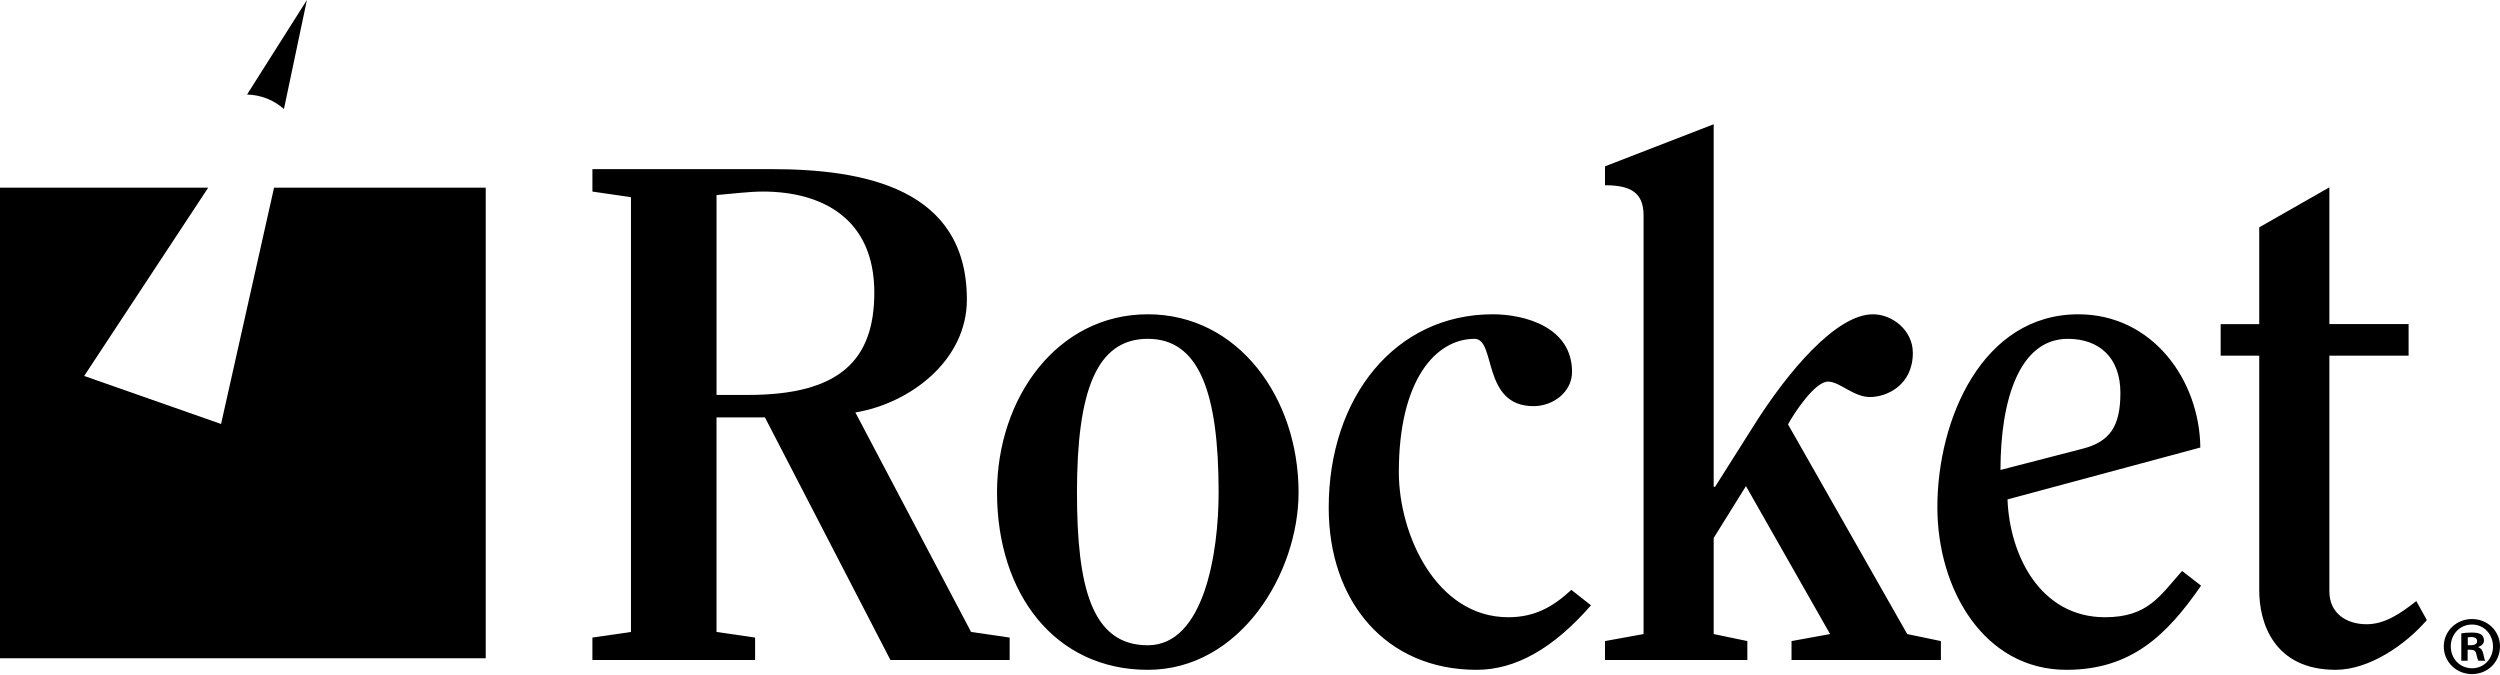
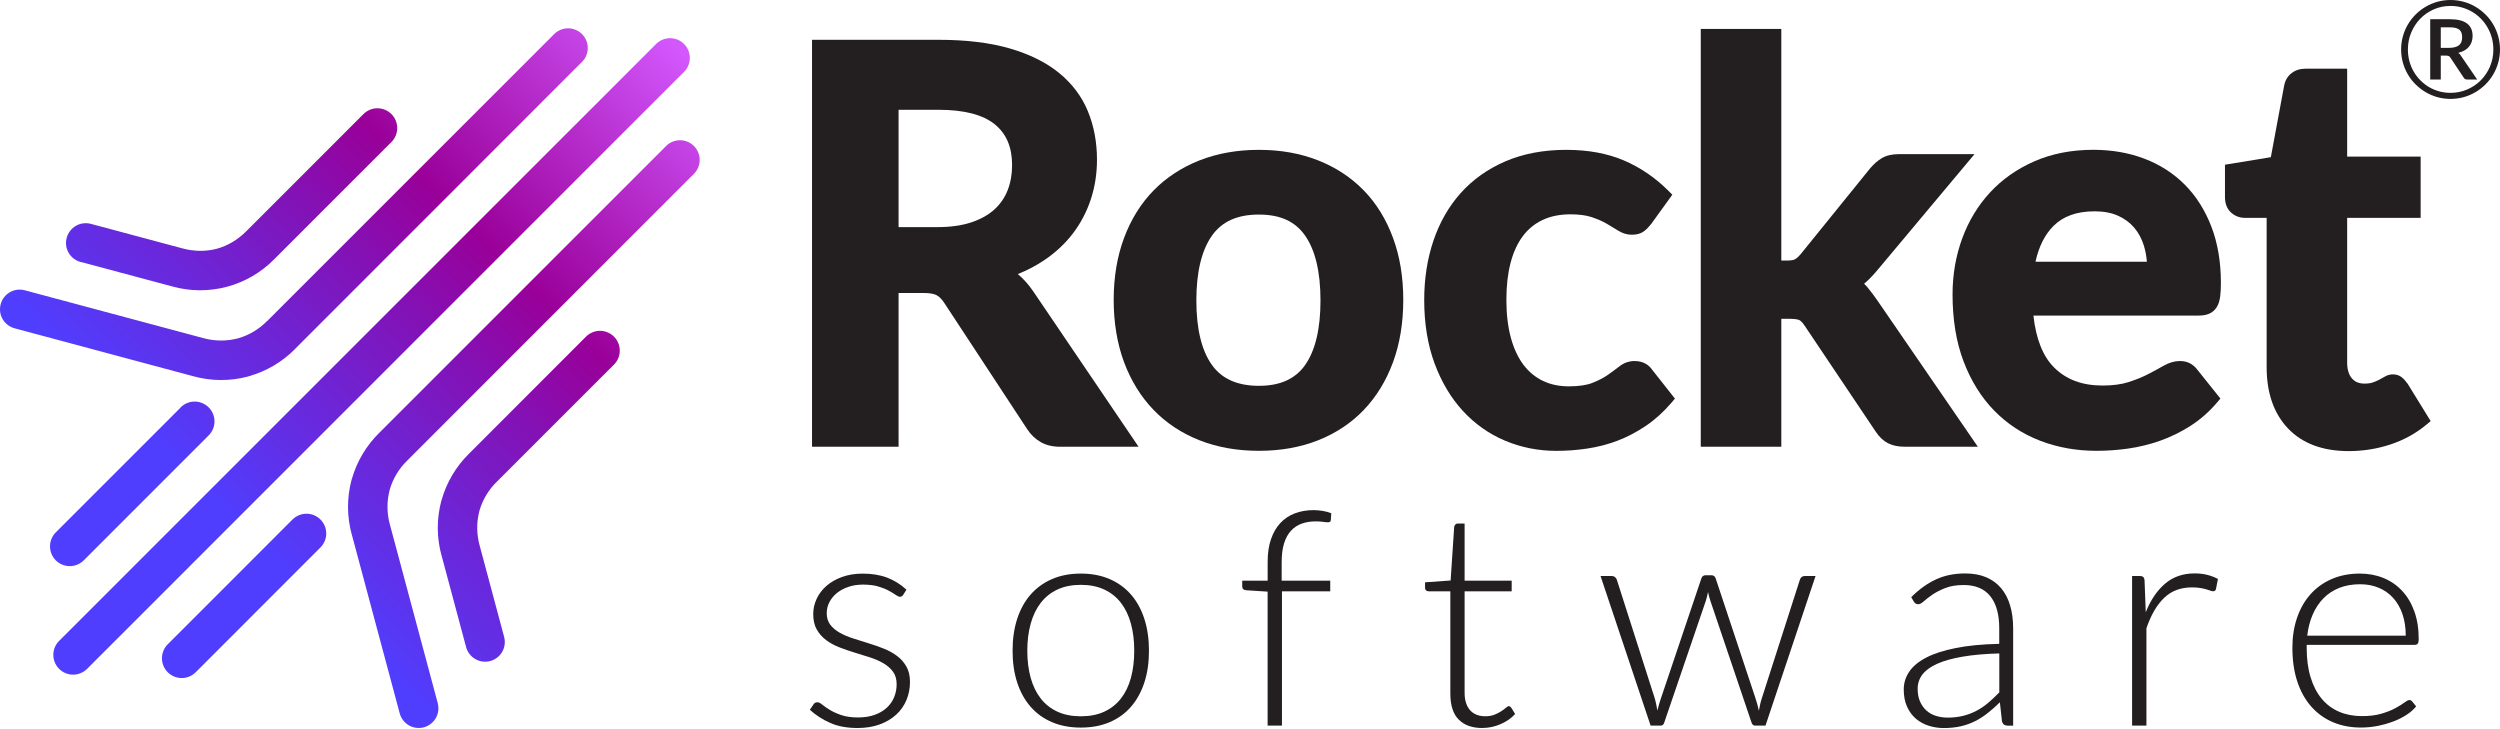
- <svg xmlns="http://www.w3.org/2000/svg" width="599.85" height="161.743" viewBox="0 0 599.85 161.743">
-   <path d="M151.397 47.31l-9.254-1.346V40.58h42.906c22.21 0 46.943 4.543 46.943 31.297 0 14.638-13.63 24.902-26.753 27.09l27.763 52.664 9.254 1.347v5.385h-28.604l-30.118-58.217h-11.61v51.486l9.254 1.347v5.385h-39.037v-5.385l9.254-1.346V47.31zm20.528 47.45h7.57c22.043 0 30.288-8.414 30.288-24.567 0-17.835-12.62-24.23-26.753-24.23-3.197 0-7.235.506-11.105.842V94.76z" />
-   <path d="M239.227 118.147c0-22.715 14.47-42.737 36.175-42.737 21.706 0 36.176 20.022 36.176 42.737 0 19.35-13.965 42.57-36.176 42.57-22.21 0-36.175-18.173-36.175-42.57zm53.17 0c0-24.062-4.712-36.85-16.995-36.85-12.283 0-16.994 12.452-16.994 36.85 0 22.715 3.534 36.68 16.994 36.68s16.994-22.04 16.994-36.68zM381.74 145.237c-9.087 10.432-18.173 15.48-27.427 15.48-21.873 0-35.503-16.49-35.503-38.868 0-26.587 15.985-46.44 39.373-46.44 7.57 0 19.013 3.028 19.013 13.797 0 4.88-4.543 8.244-9.254 8.244-12.45 0-8.918-16.15-14.134-16.15-9.254 0-18.172 9.758-18.172 31.968 0 15.144 9.086 34.83 26.248 34.83 6.226 0 10.6-2.355 15.144-6.562l4.71 3.7zM429.858 158.36v-4.542l9.254-1.683-20.19-35.503-7.74 12.45v23.053l8.076 1.683v4.543h-34.156v-4.542l9.254-1.683V51.685c0-5.553-3.197-7.235-9.254-7.235v-4.543l26.08-10.096v86.99h.336l9.255-14.638c8.244-13.124 19.854-26.753 28.604-26.753 4.71 0 9.59 3.868 9.59 9.253 0 7.74-6.225 10.6-10.263 10.6s-7.235-3.7-10.096-3.7c-3.197 0-8.244 7.74-9.59 10.263l28.603 50.31 8.077 1.683v4.542h-35.84zM481.68 119.83c.504 13.46 7.907 28.268 23.387 28.268 10.264 0 13.124-5.048 18.51-11.105l4.542 3.533c-8.246 11.947-16.827 20.19-32.307 20.19-19.687 0-30.96-19.18-30.96-39.034 0-21.033 10.77-46.27 33.82-46.27 17.835 0 29.108 15.815 29.276 31.968l-46.27 12.45zm17.834-12.116c6.73-1.682 9.255-5.384 9.255-13.46 0-8.413-5.05-12.956-12.62-12.956-11.61 0-16.153 14.64-16.153 31.465l19.517-5.05zM532.826 85.336v-7.57h9.255v-23.22l16.826-9.592v32.81h19.014v7.572h-19.014v56.535c0 5.385 4.207 7.91 8.918 7.91 4.375 0 8.076-2.525 11.946-5.554l2.524 4.543c-5.048 5.888-13.798 11.945-21.874 11.945-14.807 0-18.34-11.273-18.34-19.014V85.337h-9.254z" />
+ <svg xmlns="http://www.w3.org/2000/svg" id="Layer_1" width="707.92" height="206.15" viewBox="0 0 707.92 206.15">
+   <defs>
+     <linearGradient id="BLAST" x1="192.07" y1="-349.46" x2="21.08" y2="-520.45" gradientTransform="translate(0 -335.45) scale(1 -1)" gradientUnits="userSpaceOnUse">
+       <stop offset="0" stop-color="#d257fc" />
+       <stop offset=".15" stop-color="#b62dcc" />
+       <stop offset=".32" stop-color="#909" />
+       <stop offset=".44" stop-color="#8312b6" />
+       <stop offset=".76" stop-color="#503eff" />
+     </linearGradient>
+   </defs>
  <g>
-     <path d="M599.85 155.096c0 3.724-2.923 6.646-6.727 6.646-3.764 0-6.767-2.923-6.767-6.646 0-3.644 3.003-6.566 6.767-6.566 3.804 0 6.727 2.923 6.727 6.566zm-11.81 0c0 2.923 2.16 5.245 5.124 5.245 2.883 0 5.005-2.32 5.005-5.204 0-2.923-2.123-5.285-5.046-5.285s-5.085 2.363-5.085 5.246zm4.043 3.444h-1.52v-6.566c.6-.12 1.44-.2 2.52-.2 1.242 0 1.803.2 2.283.48.36.28.64.8.64 1.44 0 .722-.56 1.282-1.36 1.522v.08c.64.24 1 .72 1.2 1.602.2 1 .32 1.4.48 1.642h-1.64c-.2-.24-.32-.84-.522-1.602-.12-.72-.52-1.04-1.36-1.04h-.722v2.642zm.04-3.724h.72c.842 0 1.522-.28 1.522-.96 0-.602-.44-1.002-1.4-1.002-.4 0-.682.04-.842.08v1.882z" />
+     <g>
+       <path fill="#231f20" d="M288.22,77.61c2.7-1.09,5.19-2.4,7.44-3.91,3.22-2.16,5.96-4.72,8.15-7.59,2.2-2.88,3.9-6.12,5.07-9.65,1.16-3.52,1.75-7.29,1.75-11.23,0-4.95-.86-9.56-2.57-13.71-1.73-4.21-4.49-7.87-8.18-10.88-3.65-2.97-8.36-5.31-14-6.94-5.57-1.61-12.32-2.43-20.06-2.43h-35.88V126.51h24.51v-43.55h6.98c2.15,0,3.24,.34,3.77,.62,.77,.41,1.51,1.16,2.21,2.23l23.43,35.68c1.03,1.58,2.33,2.83,3.84,3.69,1.54,.88,3.4,1.33,5.52,1.33h22.21l-29.9-44.11c-1.27-1.85-2.7-3.45-4.28-4.78Zm-33.77-46.52h11.37c7.17,0,12.52,1.39,15.88,4.12,3.29,2.68,4.89,6.46,4.89,11.56,0,2.58-.42,4.97-1.26,7.1-.81,2.08-2.07,3.91-3.72,5.42-1.67,1.53-3.86,2.76-6.49,3.65-2.69,.91-5.93,1.37-9.61,1.37h-11.06V31.09Z" />
+       <path fill="#231f20" d="M386.19,53.94c-3.56-3.67-7.92-6.54-12.95-8.53-5.01-1.98-10.65-2.98-16.76-2.98s-11.77,1-16.8,2.98c-5.06,1.99-9.44,4.86-13.03,8.53-3.59,3.67-6.4,8.19-8.36,13.45-1.95,5.22-2.93,11.12-2.93,17.54s.99,12.39,2.93,17.61c1.96,5.26,4.77,9.81,8.35,13.52,3.59,3.73,7.98,6.63,13.04,8.62,5.03,1.98,10.68,2.98,16.8,2.98s11.76-1,16.76-2.98c5.04-1.99,9.4-4.89,12.96-8.62,3.56-3.72,6.34-8.27,8.27-13.53,1.92-5.22,2.89-11.14,2.89-17.61s-.97-12.31-2.89-17.53c-1.93-5.26-4.72-9.79-8.28-13.46Zm-16.65,49.47c-2.81,3.93-7.08,5.84-13.07,5.84s-10.43-1.92-13.27-5.88c-2.94-4.1-4.43-10.25-4.43-18.29s1.49-14.22,4.43-18.37c2.84-4,7.17-5.95,13.26-5.95s10.26,1.93,13.07,5.91c2.91,4.12,4.39,10.32,4.39,18.41s-1.48,14.25-4.39,18.33Z" />
+       <path fill="#231f20" d="M462.91,102.23c-1.61,0-3.07,.51-4.36,1.52-.94,.74-2.04,1.54-3.27,2.41-1.16,.81-2.62,1.57-4.36,2.26-1.64,.65-3.89,.98-6.66,.98s-5.21-.52-7.36-1.55c-2.13-1.02-3.97-2.54-5.48-4.52-1.54-2.03-2.75-4.6-3.58-7.64-.85-3.11-1.28-6.73-1.28-10.75s.39-7.4,1.17-10.44c.76-2.96,1.91-5.5,3.43-7.56,1.47-2,3.35-3.55,5.58-4.62,2.25-1.08,4.93-1.63,7.97-1.63,2.4,0,4.42,.27,5.99,.79,1.64,.55,3.07,1.17,4.24,1.85,1.26,.73,2.35,1.39,3.25,1.96,1.23,.78,2.53,1.18,3.87,1.18,1.45,0,2.62-.34,3.49-1,.67-.51,1.33-1.18,2-2.03l6-8.3-1.14-1.14c-3.7-3.7-7.93-6.58-12.58-8.57-4.66-1.99-10.14-3-16.27-3-6.44,0-12.25,1.09-17.24,3.24-5.01,2.15-9.28,5.18-12.69,8.99-3.39,3.8-6,8.35-7.74,13.53-1.73,5.13-2.6,10.76-2.6,16.75,0,6.67,.99,12.71,2.93,17.96,1.95,5.27,4.65,9.8,8.01,13.45,3.38,3.68,7.4,6.52,11.95,8.44,4.53,1.91,9.42,2.88,14.53,2.88,2.85,0,5.77-.21,8.67-.64,2.95-.43,5.85-1.18,8.6-2.22,2.77-1.05,5.48-2.47,8.06-4.21,2.59-1.75,5.03-3.96,7.24-6.54l1.01-1.18-6.38-8.09c-1.12-1.67-2.85-2.55-5-2.55Z" />
+       <path fill="#231f20" d="M529.12,81.74c-.39-.49-.81-.96-1.26-1.4,.43-.35,.85-.73,1.25-1.12,.97-.94,1.92-1.99,2.83-3.11l27.18-32.46h-21.46c-1.93,0-3.56,.39-4.83,1.16-1.15,.69-2.23,1.64-3.26,2.85l-19.63,24.25c-.81,.97-1.38,1.37-1.71,1.53-.25,.13-.87,.34-2.16,.34h-1.66V8.2h-22.81V126.51h22.81v-36.23h2.43c1.65,0,2.38,.23,2.67,.36,.25,.12,.78,.48,1.55,1.65l20.11,29.98c1,1.51,2.18,2.6,3.5,3.26,1.29,.64,2.84,.97,4.62,.97h20.77l-28.4-41.35c-.84-1.21-1.69-2.35-2.54-3.41Z" />
+       <path fill="#231f20" d="M625.48,88.87c.94-.38,1.69-1.03,2.24-1.91,.48-.77,.79-1.75,.96-2.98,.14-1.04,.21-2.33,.21-3.84,0-5.91-.9-11.26-2.67-15.89-1.78-4.67-4.31-8.68-7.51-11.91-3.21-3.24-7.08-5.73-11.5-7.41-4.39-1.67-9.24-2.51-14.43-2.51-6.14,0-11.75,1.09-16.67,3.24-4.92,2.15-9.15,5.11-12.57,8.81-3.42,3.69-6.08,8.07-7.9,13.04-1.82,4.94-2.74,10.28-2.74,15.87,0,7.14,1.05,13.52,3.13,18.98,2.09,5.49,5,10.17,8.66,13.91,3.67,3.75,8.04,6.62,13,8.53,4.92,1.9,10.31,2.86,16.02,2.86,2.85,0,5.83-.21,8.85-.63,3.07-.43,6.12-1.17,9.07-2.21,2.98-1.05,5.87-2.46,8.6-4.2,2.76-1.76,5.29-3.97,7.51-6.57l1.01-1.19-6.47-8.09c-.58-.79-1.28-1.41-2.09-1.85-.84-.46-1.82-.69-2.91-.69-1.51,0-3.05,.45-4.6,1.33-1.23,.7-2.68,1.49-4.33,2.35-1.57,.82-3.44,1.58-5.56,2.27-2.03,.66-4.52,.99-7.4,.99-5.8,0-10.31-1.68-13.77-5.15-3.14-3.14-5.1-8.07-5.82-14.66h46.8c1.13,0,2.07-.16,2.87-.49Zm-49.09-14.77c.94-4.29,2.65-7.68,5.08-10.11,2.79-2.79,6.62-4.15,11.69-4.15,2.54,0,4.77,.42,6.62,1.26,1.84,.83,3.38,1.97,4.58,3.39,1.21,1.44,2.13,3.15,2.72,5.08,.44,1.43,.72,2.95,.85,4.54h-31.54Z" />
+       <path fill="#231f20" d="M681.7,108.6l-.08-.12c-.52-.71-1.01-1.25-1.52-1.65-1.27-.99-3.22-1.16-4.92-.12-.43,.26-.92,.54-1.47,.82-.51,.27-1.13,.53-1.84,.78-.59,.21-1.37,.31-2.34,.31-1.53,0-2.65-.46-3.52-1.45-.91-1.03-1.37-2.55-1.37-4.53V61.69h20.81v-17.34h-20.81V19.45h-11.75c-1.55,0-2.88,.41-3.95,1.23-1.12,.85-1.84,2.04-2.14,3.55l-3.77,20.28-12.99,2.13v9.16c0,1.89,.59,3.37,1.75,4.41,1.1,.98,2.41,1.48,3.92,1.48h6.13v42.28c0,7.3,2.04,13.15,6.07,17.37,4.05,4.25,9.83,6.4,17.17,6.4,4.04,0,8-.63,11.77-1.87,3.81-1.25,7.23-3.13,10.18-5.58l1.26-1.05-6.56-10.64Z" />
+     </g>
+     <g>
+       <path fill="#231f20" d="M255.78,168.38c-.2,.4-.51,.6-.94,.6-.31,0-.72-.18-1.21-.53-.5-.35-1.15-.75-1.96-1.19-.81-.44-1.8-.84-2.98-1.19-1.18-.35-2.62-.53-4.32-.53-1.53,0-2.93,.22-4.19,.66-1.26,.44-2.34,1.03-3.24,1.76-.89,.74-1.59,1.59-2.09,2.57-.5,.98-.75,2-.75,3.08,0,1.33,.34,2.43,1.02,3.31,.68,.88,1.57,1.63,2.68,2.25,1.11,.62,2.36,1.16,3.77,1.61,1.4,.45,2.85,.91,4.32,1.36,1.48,.45,2.92,.96,4.32,1.51,1.4,.55,2.66,1.24,3.77,2.07,1.11,.82,2,1.83,2.68,3.02,.68,1.19,1.02,2.64,1.02,4.34,0,1.85-.33,3.56-1,5.15-.67,1.59-1.63,2.97-2.9,4.13-1.26,1.16-2.82,2.09-4.66,2.77-1.85,.68-3.95,1.02-6.3,1.02-2.98,0-5.55-.48-7.71-1.43-2.16-.95-4.09-2.19-5.79-3.73l.98-1.45c.14-.23,.3-.4,.47-.51,.17-.11,.41-.17,.72-.17,.37,0,.82,.23,1.36,.68s1.24,.94,2.11,1.47c.87,.53,1.94,1.02,3.24,1.47s2.89,.68,4.79,.68c1.79,0,3.36-.25,4.73-.75,1.36-.5,2.5-1.17,3.41-2.02s1.6-1.85,2.07-3,.7-2.36,.7-3.64c0-1.42-.34-2.6-1.02-3.53-.68-.94-1.58-1.73-2.68-2.38-1.11-.65-2.36-1.21-3.77-1.66-1.41-.45-2.85-.91-4.34-1.36s-2.94-.95-4.34-1.49c-1.4-.54-2.66-1.22-3.77-2.04-1.11-.82-2-1.82-2.68-3-.68-1.18-1.02-2.65-1.02-4.41,0-1.5,.33-2.95,.98-4.34,.65-1.39,1.58-2.61,2.79-3.66,1.21-1.05,2.68-1.89,4.41-2.51,1.73-.62,3.68-.94,5.83-.94,2.58,0,4.88,.37,6.88,1.12,2,.75,3.84,1.89,5.51,3.43l-.89,1.41Z" />
+       <path fill="#231f20" d="M306.06,162.42c3.04,0,5.76,.52,8.15,1.55,2.4,1.04,4.42,2.51,6.07,4.41,1.65,1.9,2.9,4.19,3.77,6.88,.87,2.68,1.3,5.68,1.3,9.01s-.43,6.32-1.3,8.98c-.87,2.67-2.12,4.95-3.77,6.86-1.65,1.9-3.67,3.36-6.07,4.39-2.4,1.02-5.12,1.53-8.15,1.53s-5.76-.51-8.15-1.53c-2.4-1.02-4.43-2.48-6.09-4.39-1.66-1.9-2.92-4.19-3.79-6.86-.87-2.67-1.3-5.66-1.3-8.98s.43-6.32,1.3-9.01c.87-2.68,2.13-4.97,3.79-6.88,1.66-1.9,3.69-3.37,6.09-4.41,2.4-1.04,5.12-1.55,8.15-1.55Zm0,40.41c2.53,0,4.73-.43,6.62-1.3,1.89-.87,3.46-2.11,4.73-3.73,1.26-1.62,2.21-3.57,2.83-5.85,.62-2.29,.94-4.85,.94-7.69s-.31-5.37-.94-7.66c-.63-2.3-1.57-4.26-2.83-5.9-1.26-1.63-2.84-2.89-4.73-3.77-1.89-.88-4.1-1.32-6.62-1.32s-4.73,.44-6.62,1.32c-1.89,.88-3.46,2.14-4.73,3.77-1.26,1.63-2.21,3.6-2.85,5.9-.64,2.3-.96,4.85-.96,7.66s.32,5.4,.96,7.69c.64,2.29,1.59,4.24,2.85,5.85,1.26,1.62,2.84,2.86,4.73,3.73,1.89,.87,4.09,1.3,6.62,1.3Z" />
+       <path fill="#231f20" d="M358.95,205.47v-37.94l-5.96-.38c-.82-.06-1.23-.41-1.23-1.06v-1.66h7.2v-5.36c0-2.41,.31-4.54,.94-6.37,.62-1.83,1.5-3.36,2.64-4.58,1.13-1.22,2.5-2.14,4.11-2.75,1.6-.61,3.37-.92,5.3-.92,.88,0,1.77,.08,2.66,.23,.89,.16,1.68,.38,2.36,.66l-.13,1.96c-.03,.4-.3,.6-.81,.6-.34,0-.8-.04-1.38-.13s-1.3-.13-2.15-.13c-1.39,0-2.68,.21-3.85,.62-1.18,.41-2.19,1.07-3.04,1.98s-1.51,2.09-1.98,3.56c-.47,1.46-.7,3.26-.7,5.39v5.24h13.75v3.02h-13.67v38.02h-4.05Z" />
+       <path fill="#231f20" d="M419.75,206.15c-2.87,0-5.1-.79-6.68-2.38-1.59-1.59-2.38-4.04-2.38-7.37v-28.95h-6.09c-.31,0-.57-.09-.77-.26s-.3-.41-.3-.72v-1.58l7.24-.51,1.01-15.16c.03-.25,.13-.48,.32-.68,.18-.2,.43-.3,.74-.3h1.89v16.18h13.33v3.02h-13.33v28.74c0,1.16,.15,2.17,.45,3,.3,.84,.71,1.53,1.23,2.07,.52,.54,1.14,.94,1.85,1.19,.71,.26,1.48,.38,2.3,.38,1.02,0,1.9-.15,2.64-.45,.74-.3,1.38-.62,1.92-.98,.54-.35,.98-.68,1.32-.98,.34-.3,.61-.45,.81-.45,.23,0,.45,.14,.68,.43l1.11,1.79c-1.08,1.19-2.45,2.15-4.11,2.87-1.66,.72-3.38,1.09-5.17,1.09Z" />
+       <path fill="#231f20" d="M453.22,163.1h3.11c.4,0,.72,.11,.98,.32,.26,.21,.43,.45,.51,.7l10.69,33.43c.2,.65,.35,1.28,.47,1.87,.11,.6,.23,1.19,.34,1.79,.14-.6,.3-1.19,.47-1.79,.17-.6,.37-1.22,.6-1.87l11.37-33.72c.2-.62,.6-.94,1.19-.94h1.66c.62,0,1.04,.31,1.23,.94l11.2,33.72c.43,1.28,.77,2.51,1.02,3.7,.11-.6,.23-1.2,.36-1.81,.13-.61,.31-1.24,.53-1.89l10.73-33.43c.23-.68,.71-1.02,1.45-1.02h2.98l-14.18,42.37h-2.98c-.45,0-.78-.3-.98-.89l-11.63-34.4c-.14-.43-.27-.85-.38-1.28-.11-.43-.21-.85-.3-1.28-.09,.43-.18,.85-.28,1.28-.1,.43-.22,.85-.36,1.28l-11.75,34.4c-.17,.6-.51,.89-1.02,.89h-2.85l-14.18-42.37Z" />
+       <path fill="#231f20" d="M568.48,205.47c-.85,0-1.38-.4-1.58-1.19l-.6-5.41c-1.16,1.13-2.32,2.16-3.47,3.07-1.15,.91-2.35,1.67-3.6,2.3-1.25,.62-2.6,1.1-4.05,1.43-1.45,.33-3.04,.49-4.77,.49-1.45,0-2.85-.21-4.22-.64-1.36-.43-2.57-1.08-3.62-1.96-1.05-.88-1.89-2.01-2.53-3.39-.64-1.38-.96-3.03-.96-4.96,0-1.79,.51-3.45,1.53-4.98,1.02-1.53,2.62-2.87,4.79-4,2.17-1.14,4.97-2.04,8.39-2.73,3.42-.68,7.53-1.08,12.33-1.19v-4.43c0-3.92-.84-6.93-2.53-9.05-1.69-2.11-4.19-3.17-7.52-3.17-2.04,0-3.78,.28-5.22,.85-1.43,.57-2.65,1.19-3.64,1.87-.99,.68-1.8,1.31-2.43,1.87-.62,.57-1.15,.85-1.58,.85-.57,0-.99-.25-1.28-.77l-.72-1.23c2.21-2.21,4.54-3.89,6.98-5.02,2.44-1.14,5.21-1.7,8.3-1.7,2.27,0,4.26,.36,5.96,1.09s3.11,1.76,4.24,3.11c1.12,1.35,1.97,2.98,2.53,4.9,.57,1.92,.85,4.05,.85,6.41v27.59h-1.62Zm-17.03-2.26c1.65,0,3.16-.18,4.54-.53,1.38-.35,2.65-.85,3.83-1.49s2.28-1.4,3.3-2.28c1.02-.88,2.03-1.83,3.02-2.85v-11.03c-4.03,.11-7.5,.42-10.41,.92s-5.31,1.17-7.2,2.02-3.28,1.87-4.17,3.04c-.89,1.18-1.34,2.52-1.34,4.02,0,1.42,.23,2.65,.7,3.68,.47,1.04,1.09,1.89,1.85,2.55,.77,.67,1.66,1.16,2.68,1.47,1.02,.31,2.09,.47,3.19,.47Z" />
+       <path fill="#231f20" d="M603.74,205.47v-42.37h2.13c.48,0,.83,.1,1.04,.3,.21,.2,.33,.54,.36,1.02l.34,8.94c1.36-3.43,3.18-6.12,5.45-8.07,2.27-1.94,5.07-2.92,8.39-2.92,1.28,0,2.45,.13,3.53,.4s2.1,.66,3.07,1.17l-.55,2.81c-.09,.45-.37,.68-.85,.68-.17,0-.41-.06-.72-.17-.31-.11-.7-.24-1.17-.38s-1.04-.27-1.72-.38c-.68-.11-1.46-.17-2.34-.17-3.21,0-5.84,.99-7.9,2.98-2.06,1.99-3.73,4.85-5,8.6v27.55h-4.04Z" />
+       <path fill="#231f20" d="M668.25,162.42c2.38,0,4.59,.41,6.62,1.23s3.79,2.02,5.28,3.6c1.49,1.57,2.65,3.51,3.49,5.81,.84,2.3,1.26,4.94,1.26,7.92,0,.63-.09,1.05-.28,1.28s-.47,.34-.87,.34h-30.57v.81c0,3.18,.37,5.98,1.11,8.39,.74,2.41,1.79,4.44,3.15,6.07,1.36,1.63,3.01,2.86,4.94,3.68,1.93,.82,4.09,1.23,6.47,1.23,2.13,0,3.97-.23,5.54-.7s2.87-.99,3.94-1.57c1.06-.58,1.91-1.11,2.53-1.58s1.08-.7,1.36-.7c.37,0,.65,.14,.85,.43l1.11,1.36c-.68,.85-1.58,1.65-2.7,2.38-1.12,.74-2.37,1.37-3.75,1.89s-2.85,.94-4.43,1.26c-1.58,.31-3.16,.47-4.75,.47-2.9,0-5.54-.5-7.92-1.51s-4.43-2.48-6.14-4.41c-1.71-1.93-3.03-4.29-3.96-7.09-.93-2.8-1.4-6-1.4-9.6,0-3.04,.43-5.84,1.3-8.41,.87-2.57,2.11-4.78,3.75-6.64,1.63-1.86,3.63-3.31,6-4.36,2.37-1.05,5.06-1.58,8.07-1.58Zm.06,3.02c-2.18,0-4.14,.34-5.87,1.02-1.73,.68-3.22,1.66-4.49,2.94-1.26,1.28-2.28,2.81-3.06,4.6-.78,1.79-1.3,3.79-1.55,6h27.89c0-2.27-.31-4.31-.93-6.11-.62-1.8-1.5-3.33-2.64-4.58s-2.49-2.21-4.08-2.87c-1.59-.67-3.34-1-5.27-1Z" />
+     </g>
+     <path fill="url(#BLAST)" fill-rule="evenodd" d="M4.12,92.96c-1.43-.39-2.64-1.32-3.38-2.6-.74-1.28-.93-2.8-.55-4.23,.39-1.43,1.32-2.64,2.6-3.38,1.28-.74,2.8-.93,4.23-.55l50.57,13.55h0c3.17,.87,6.52,.91,9.71,.08l.28-.07c3.05-.91,5.82-2.58,8.05-4.86l.02,.02L156.93,9.65c1.05-1.05,2.46-1.63,3.94-1.63s2.9,.59,3.94,1.63c1.05,1.05,1.63,2.46,1.63,3.94s-.59,2.9-1.63,3.94L83.55,98.8v.02c-3.58,3.64-8.06,6.28-12.98,7.69-.13,.04-.25,.08-.38,.12-5.07,1.34-10.4,1.31-15.46-.09h0S4.12,92.96,4.12,92.96Zm18.81-18.77l25.88,6.93c5.06,1.41,10.4,1.43,15.47,.08,5.07-1.36,9.69-4.05,13.37-7.79l33.19-33.19c1.05-1.05,1.64-2.48,1.64-3.96s-.59-2.91-1.64-3.96-2.48-1.64-3.96-1.64-2.91,.59-3.96,1.64l-33.19,33.19c-2.47,2.47-5.32,4.13-8.36,4.95-3.04,.81-6.33,.8-9.69-.1l-25.87-6.93c-.71-.2-1.46-.26-2.2-.17-.74,.09-1.45,.32-2.09,.69-.65,.37-1.21,.86-1.66,1.45-.45,.59-.79,1.26-.98,1.98-.19,.72-.24,1.47-.14,2.2,.1,.74,.35,1.44,.73,2.08,.38,.64,.88,1.2,1.47,1.64,.6,.44,1.27,.76,1.99,.94Zm101.03,124.93l-13.55-50.57c-.88-3.17-.92-6.52-.09-9.7l.07-.29c.9-3.05,2.57-5.83,4.84-8.06L196.5,49.22c1.05-1.05,1.63-2.46,1.63-3.94s-.59-2.9-1.63-3.94c-1.05-1.05-2.46-1.63-3.94-1.63-1.48,0-2.9,.59-3.94,1.63L107.36,122.6c-3.65,3.59-6.3,8.06-7.71,12.97-.04,.13-.08,.25-.12,.38-1.34,5.07-1.31,10.4,.09,15.46h.01l13.56,50.61c.39,1.43,1.32,2.64,2.6,3.38,1.28,.74,2.8,.93,4.23,.55,1.43-.39,2.64-1.32,3.38-2.6,.74-1.28,.93-2.8,.55-4.23h0Zm18.79-18.79l-6.93-25.86c-.88-3.17-.92-6.52-.09-9.71l.07-.28c.91-3.05,2.58-5.82,4.86-8.05l33.2-33.19c1.05-1.05,1.64-2.48,1.64-3.96s-.59-2.91-1.64-3.96c-1.05-1.05-2.48-1.64-3.96-1.64s-2.91,.59-3.96,1.64l-33.18,33.2c-3.64,3.6-6.29,8.07-7.69,12.99-.04,.12-.08,.25-.12,.38-1.34,5.07-1.31,10.4,.09,15.46h.01l6.94,25.9c.19,.71,.52,1.37,.97,1.95,.45,.58,1,1.07,1.64,1.43,.63,.37,1.34,.6,2.06,.7,.73,.09,1.46,.04,2.17-.15,.71-.19,1.37-.52,1.95-.97s1.07-1,1.43-1.64c.36-.63,.6-1.34,.69-2.06,.09-.73,.04-1.46-.15-2.17h0ZM185.84,12.4L16.74,181.48c-1.05,1.05-1.64,2.48-1.64,3.96s.59,2.91,1.64,3.96c1.05,1.05,2.48,1.64,3.96,1.64s2.91-.59,3.96-1.64L193.75,20.31c1.03-1.05,1.6-2.47,1.59-3.94-.01-1.47-.6-2.88-1.64-3.92-1.04-1.04-2.45-1.63-3.92-1.64-1.47-.01-2.89,.56-3.94,1.59ZM51.18,115.37L15.8,150.75c-1.05,1.05-1.64,2.48-1.64,3.96,0,1.49,.59,2.91,1.64,3.96,1.05,1.05,2.48,1.64,3.96,1.64,1.49,0,2.91-.59,3.96-1.64l35.37-35.38c.52-.52,.93-1.14,1.22-1.82,.28-.68,.43-1.41,.43-2.14s-.14-1.47-.43-2.15c-.28-.68-.69-1.3-1.22-1.82-.52-.52-1.14-.93-1.82-1.22-.68-.28-1.41-.43-2.15-.43s-1.47,.15-2.15,.43c-.68,.28-1.3,.7-1.82,1.22v.02Zm31.7,31.68l-35.38,35.39c-1.05,1.05-1.64,2.48-1.64,3.96,0,1.49,.59,2.91,1.64,3.96,1.05,1.05,2.48,1.64,3.96,1.64,1.49,0,2.91-.59,3.96-1.64l35.37-35.39c1.03-1.06,1.6-2.47,1.59-3.94-.01-1.47-.6-2.88-1.64-3.92s-2.45-1.63-3.92-1.64c-1.47,0-2.89,.56-3.94,1.59Z" />
  </g>
-   <path d="M65.756 45.036L53.042 101.73 20.195 90.21 49.95 45.036H0v112.902h116.544V45.036" />
-   <g>
-     <path d="M68.13 26.15L73.64 0 59.276 22.683c3.394.08 6.483 1.376 8.854 3.467" />
-   </g>
+   <path fill="#231f20" d="M679.92,14.02c0-1.29,.17-2.53,.5-3.73,.33-1.19,.8-2.31,1.41-3.35,.61-1.04,1.34-1.98,2.19-2.83,.85-.85,1.8-1.58,2.84-2.19,1.03-.61,2.15-1.08,3.33-1.42,1.19-.33,2.43-.5,3.72-.5s2.53,.17,3.73,.5c1.19,.33,2.31,.8,3.34,1.42,1.04,.61,1.98,1.34,2.84,2.19s1.59,1.79,2.19,2.83c.61,1.04,1.08,2.16,1.41,3.35,.33,1.19,.5,2.44,.5,3.73s-.17,2.51-.5,3.71c-.33,1.19-.8,2.31-1.41,3.34-.61,1.03-1.34,1.98-2.19,2.83-.86,.85-1.8,1.58-2.84,2.19-1.03,.61-2.15,1.09-3.34,1.42-1.2,.33-2.44,.5-3.73,.5s-2.53-.17-3.72-.5c-1.19-.33-2.3-.8-3.33-1.42-1.04-.61-1.98-1.34-2.84-2.19-.86-.85-1.59-1.79-2.19-2.83-.61-1.03-1.08-2.14-1.41-3.33-.33-1.19-.5-2.43-.5-3.72Zm1.92,0c0,1.14,.14,2.23,.42,3.28,.28,1.05,.68,2.03,1.21,2.94,.52,.91,1.15,1.74,1.88,2.48,.73,.74,1.54,1.38,2.43,1.91s1.86,.94,2.89,1.23c1.04,.29,2.11,.43,3.24,.43,1.69,0,3.27-.32,4.74-.96s2.76-1.51,3.85-2.61c1.09-1.1,1.96-2.4,2.59-3.89,.63-1.49,.95-3.09,.95-4.8,0-1.14-.14-2.23-.43-3.29-.29-1.06-.69-2.05-1.22-2.96s-1.15-1.75-1.89-2.5c-.73-.75-1.55-1.39-2.44-1.92-.89-.53-1.86-.94-2.9-1.24-1.04-.29-2.12-.44-3.25-.44-1.69,0-3.26,.32-4.73,.97-1.47,.65-2.75,1.53-3.83,2.64-1.09,1.12-1.94,2.43-2.57,3.93s-.94,3.11-.94,4.82Zm9.31,1.72v6.78h-2.99V5.44h5.52c2.2,0,3.83,.4,4.89,1.2s1.59,1.97,1.59,3.53c0,1.2-.34,2.22-1.03,3.06s-1.7,1.42-3.06,1.74c.22,.13,.41,.29,.57,.48s.31,.42,.45,.67l4.37,6.4h-2.84c-.42,0-.73-.16-.94-.48l-3.85-5.78c-.11-.17-.25-.29-.41-.38-.16-.09-.41-.13-.74-.13h-1.53Zm0-2.18h2.22c.7,0,1.3-.07,1.79-.2,.49-.13,.89-.33,1.19-.58,.3-.26,.52-.57,.65-.94,.13-.37,.2-.8,.2-1.28s-.06-.89-.18-1.25c-.12-.36-.32-.65-.59-.88s-.64-.4-1.08-.52c-.45-.11-1-.17-1.67-.17h-2.53v5.82Z" />
</svg>
